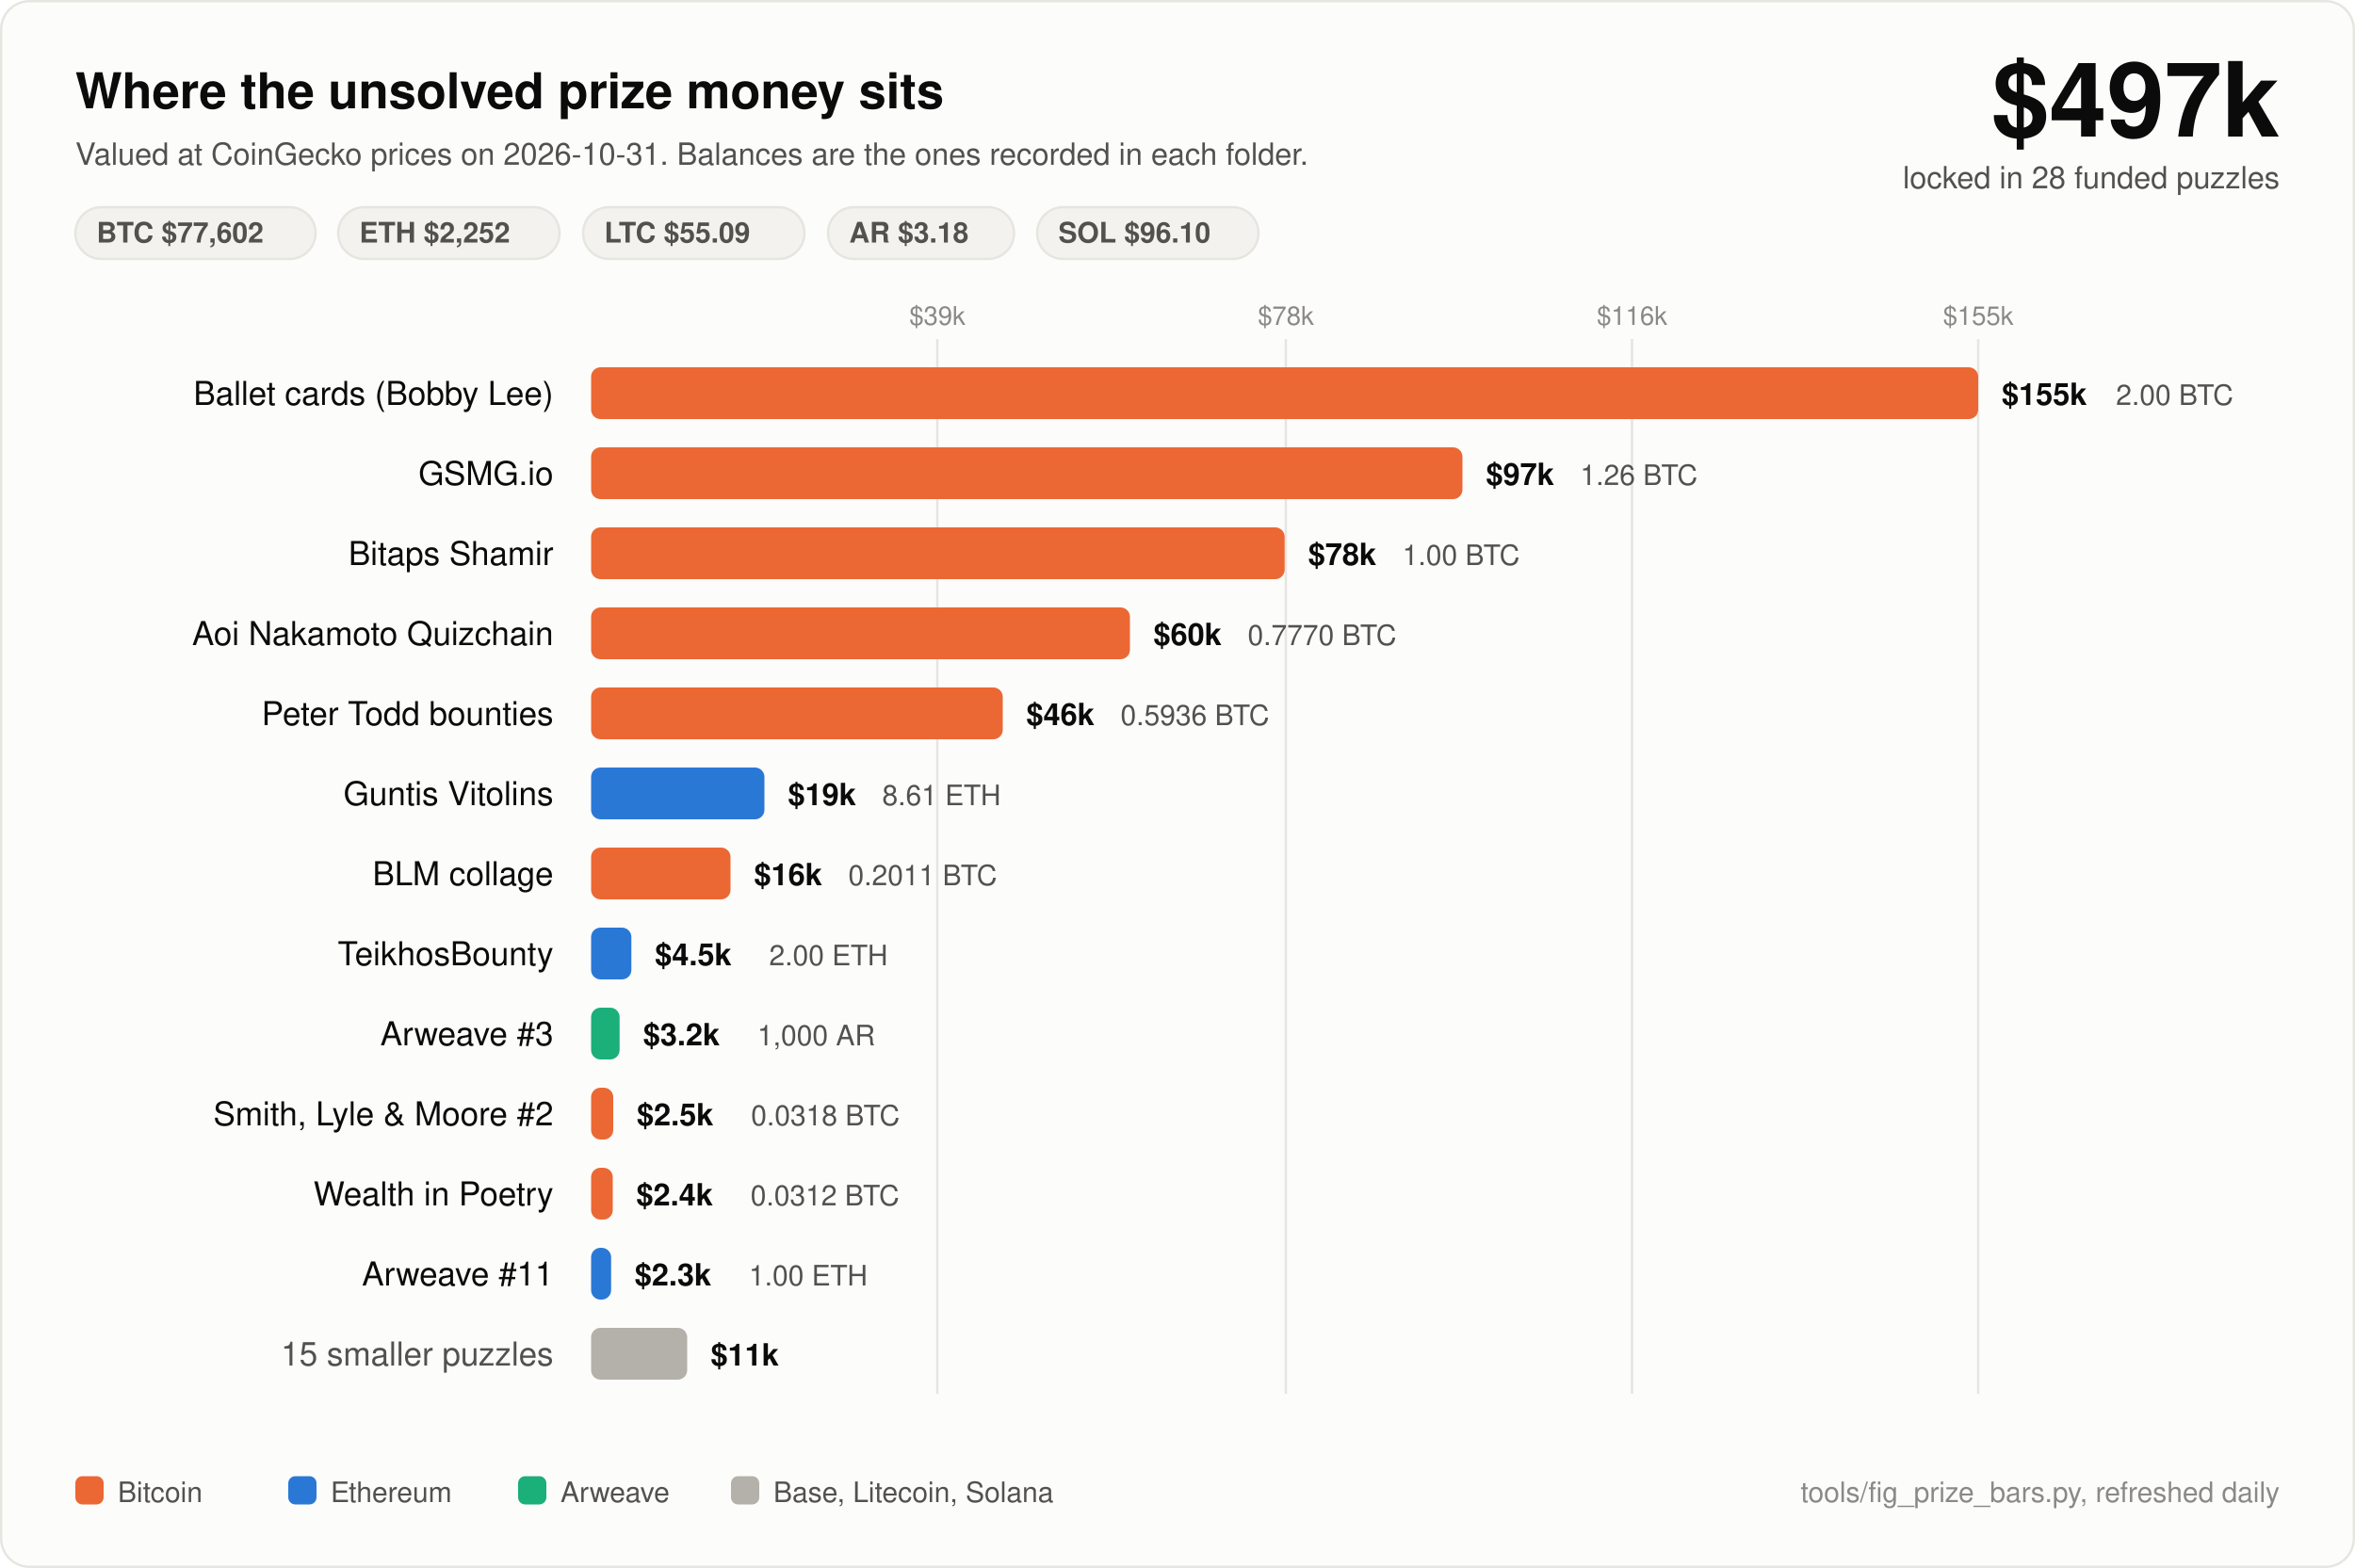
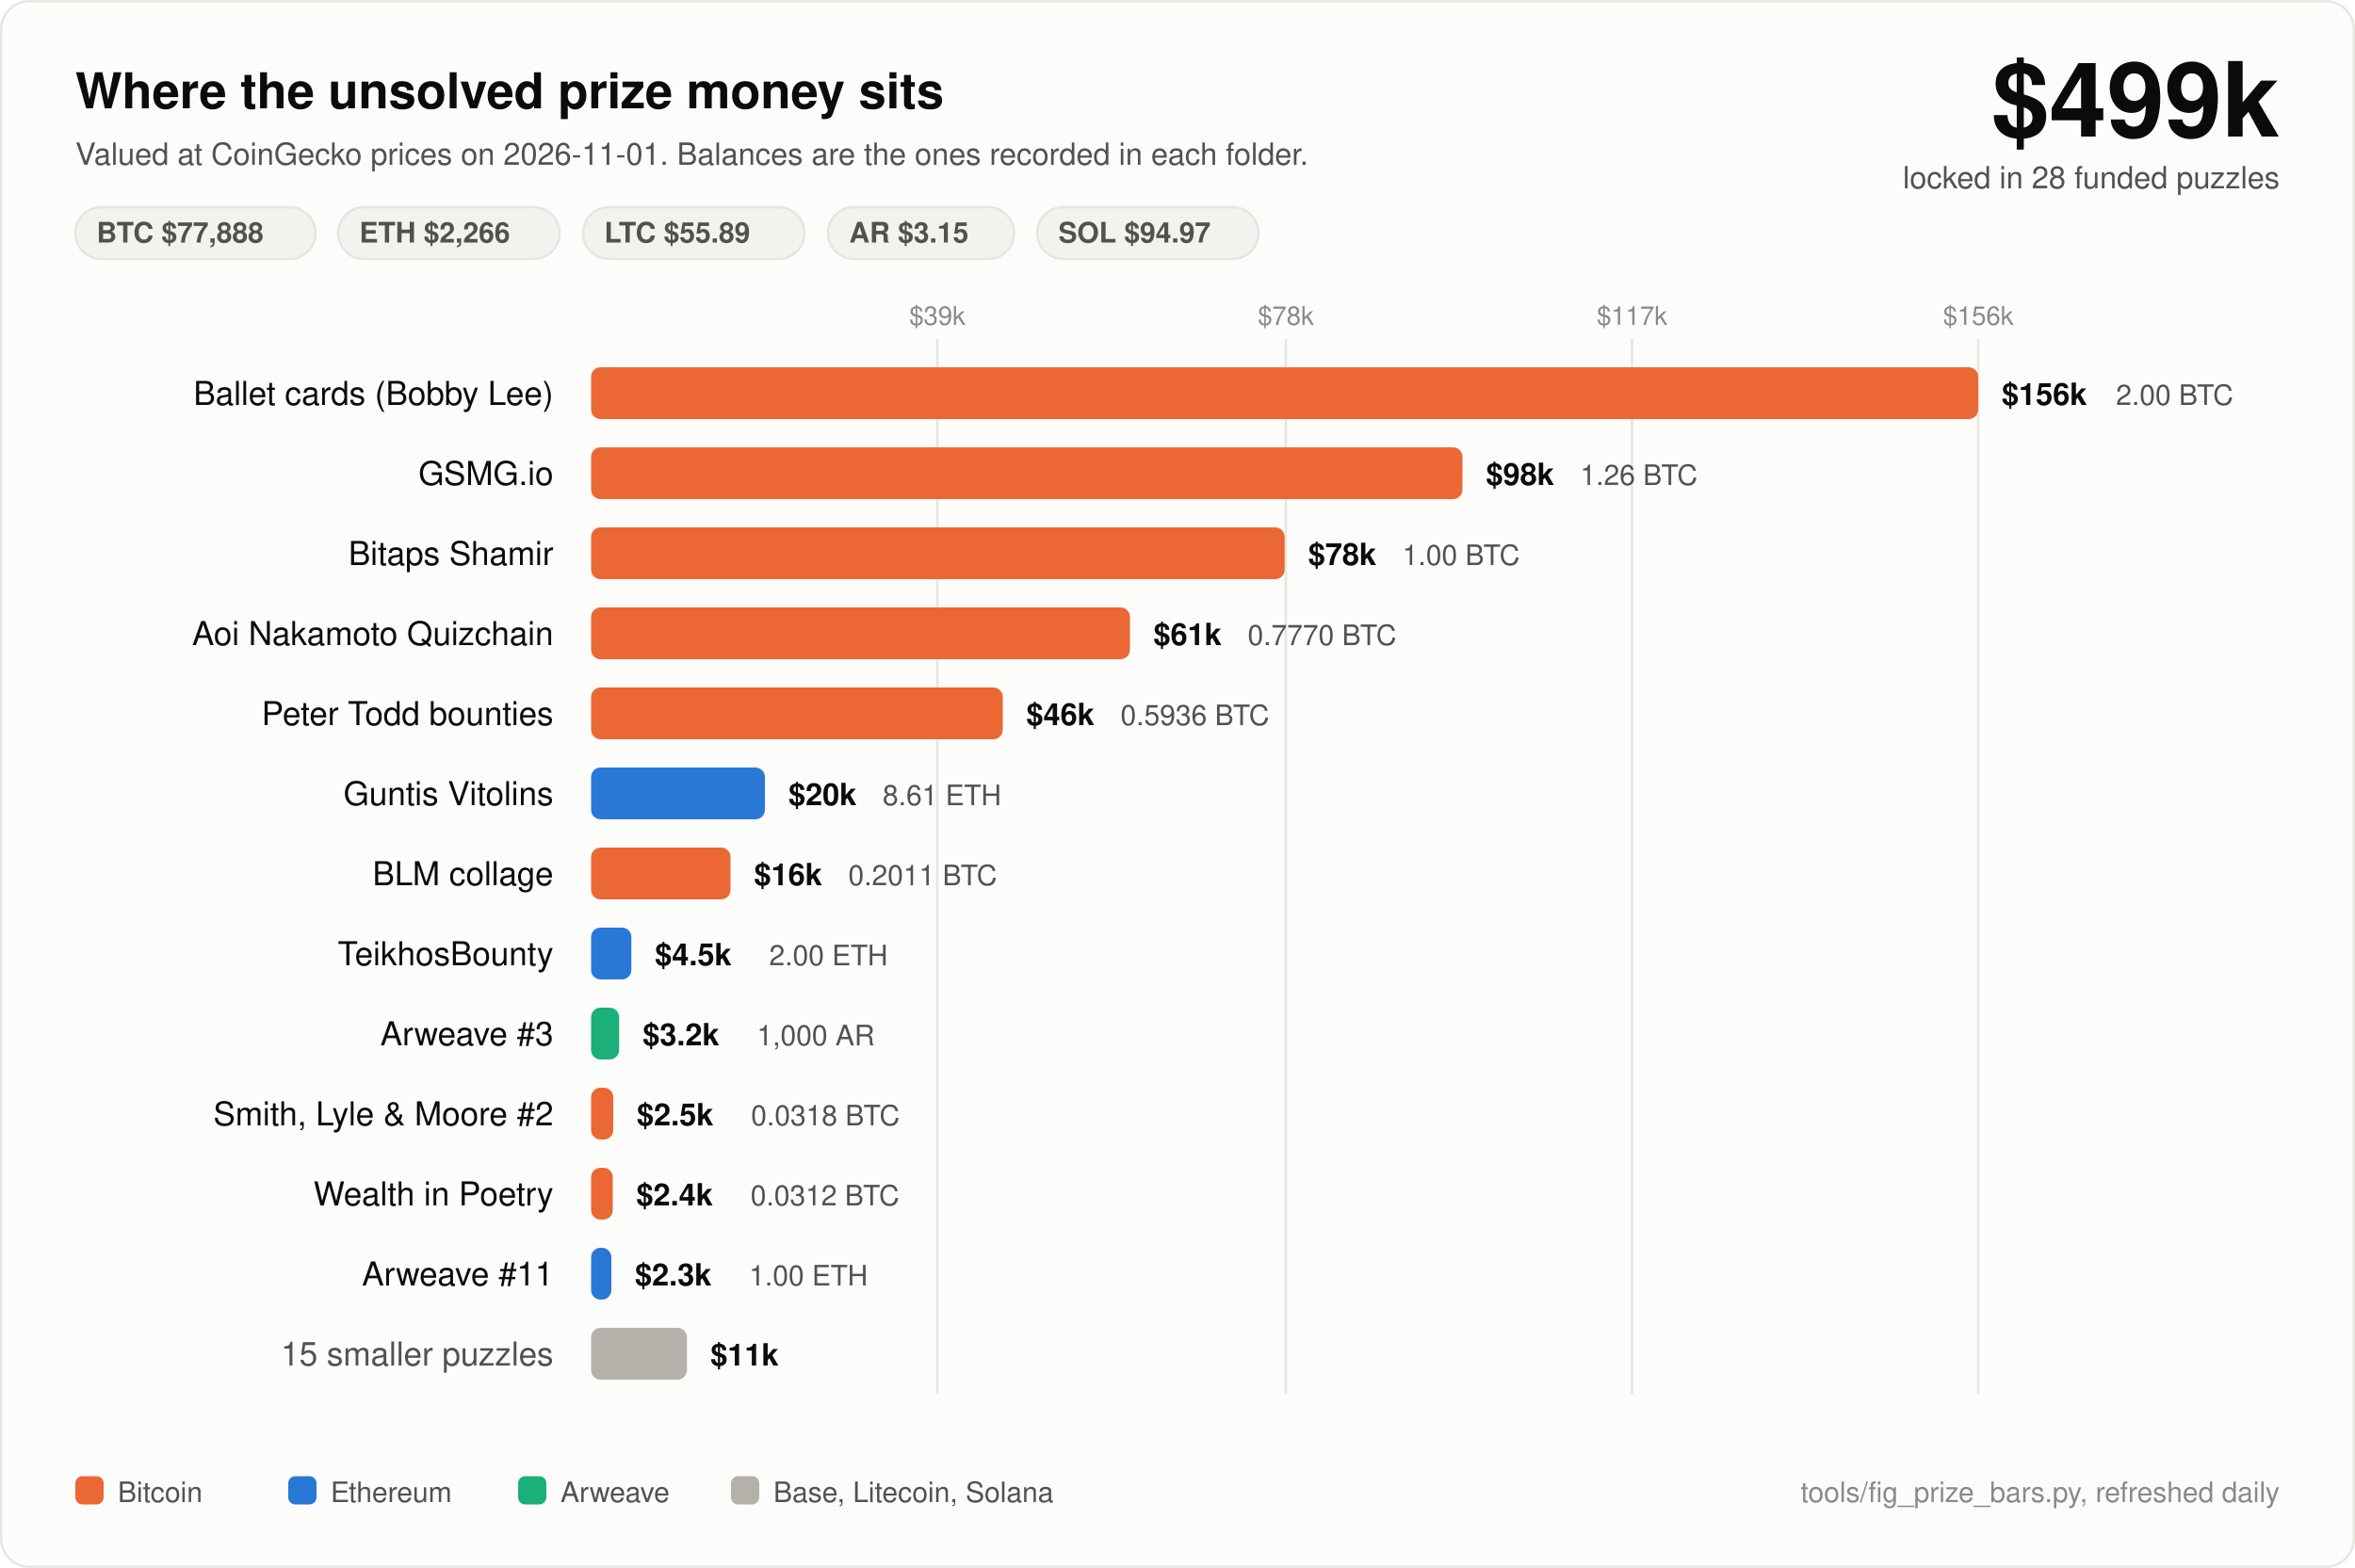
<svg xmlns="http://www.w3.org/2000/svg" width="1000" height="666" viewBox="0 0 1000 666" font-family="ui-sans-serif, -apple-system, Segoe UI, Helvetica, Arial, sans-serif">
  <rect x="0.5" y="0.5" width="999" height="665" rx="12" fill="#fcfcfb" stroke="#e6e5e0" />
  <text x="32" y="46" fill="#0b0b0b" font-size="21" font-weight="700">Where the unsolved prize money sits</text>
-   <text x="32" y="70" fill="#52514e" font-size="13">Valued at CoinGecko prices on 2026-10-31. Balances are the ones recorded in each folder.</text>
-   <text x="968" y="58" fill="#0b0b0b" font-size="44" font-weight="700" text-anchor="end">$497k</text>
+   <text x="32" y="70" fill="#52514e" font-size="13">Valued at CoinGecko prices on 2026-11-01. Balances are the ones recorded in each folder.</text>
+   <text x="968" y="58" fill="#0b0b0b" font-size="44" font-weight="700" text-anchor="end">$499k</text>
  <text x="968" y="80" fill="#52514e" font-size="13" text-anchor="end">locked in 28 funded puzzles</text>
  <rect x="32" y="88" width="102" height="22" rx="11" fill="#f3f2ee" stroke="#e6e5e0" />
-   <text x="41" y="103" fill="#52514e" font-size="12" font-weight="600">BTC $77,602</text>
+   <text x="41" y="103" fill="#52514e" font-size="12" font-weight="600">BTC $77,888</text>
  <rect x="143.6" y="88" width="94" height="22" rx="11" fill="#f3f2ee" stroke="#e6e5e0" />
-   <text x="152.6" y="103" fill="#52514e" font-size="12" font-weight="600">ETH $2,252</text>
+   <text x="152.6" y="103" fill="#52514e" font-size="12" font-weight="600">ETH $2,266</text>
  <rect x="247.6" y="88" width="94" height="22" rx="11" fill="#f3f2ee" stroke="#e6e5e0" />
-   <text x="256.6" y="103" fill="#52514e" font-size="12" font-weight="600">LTC $55.09</text>
+   <text x="256.6" y="103" fill="#52514e" font-size="12" font-weight="600">LTC $55.89</text>
  <rect x="351.6" y="88" width="79" height="22" rx="11" fill="#f3f2ee" stroke="#e6e5e0" />
-   <text x="360.6" y="103" fill="#52514e" font-size="12" font-weight="600">AR $3.18</text>
+   <text x="360.6" y="103" fill="#52514e" font-size="12" font-weight="600">AR $3.15</text>
  <rect x="440.4" y="88" width="94" height="22" rx="11" fill="#f3f2ee" stroke="#e6e5e0" />
-   <text x="449.4" y="103" fill="#52514e" font-size="12" font-weight="600">SOL $96.10</text>
+   <text x="449.4" y="103" fill="#52514e" font-size="12" font-weight="600">SOL $94.97</text>
  <line x1="398" y1="144" x2="398" y2="592" stroke="#e6e5e0" stroke-width="1" />
  <text x="398" y="138" fill="#8a8985" font-size="11" text-anchor="middle">$39k</text>
  <line x1="546" y1="144" x2="546" y2="592" stroke="#e6e5e0" stroke-width="1" />
  <text x="546" y="138" fill="#8a8985" font-size="11" text-anchor="middle">$78k</text>
  <line x1="693" y1="144" x2="693" y2="592" stroke="#e6e5e0" stroke-width="1" />
-   <text x="693" y="138" fill="#8a8985" font-size="11" text-anchor="middle">$116k</text>
+   <text x="693" y="138" fill="#8a8985" font-size="11" text-anchor="middle">$117k</text>
  <line x1="840" y1="144" x2="840" y2="592" stroke="#e6e5e0" stroke-width="1" />
-   <text x="840" y="138" fill="#8a8985" font-size="11" text-anchor="middle">$155k</text>
+   <text x="840" y="138" fill="#8a8985" font-size="11" text-anchor="middle">$156k</text>
  <text x="235" y="172" fill="#0b0b0b" font-size="14" text-anchor="end">Ballet cards (Bobby Lee)</text>
  <rect x="251" y="156" width="589.0" height="22" rx="4" fill="#eb6834" />
-   <text x="850.0" y="172" fill="#0b0b0b" font-size="13" font-weight="600">$155k</text>
+   <text x="850.0" y="172" fill="#0b0b0b" font-size="13" font-weight="600">$156k</text>
  <text x="898.5" y="172" fill="#52514e" font-size="12">2.00 BTC</text>
  <text x="235" y="206" fill="#0b0b0b" font-size="14" text-anchor="end">GSMG.io</text>
  <rect x="251" y="190" width="370.0" height="22" rx="4" fill="#eb6834" />
-   <text x="631.0" y="206" fill="#0b0b0b" font-size="13" font-weight="600">$97k</text>
+   <text x="631.0" y="206" fill="#0b0b0b" font-size="13" font-weight="600">$98k</text>
  <text x="671.0" y="206" fill="#52514e" font-size="12">1.26 BTC</text>
  <text x="235" y="240" fill="#0b0b0b" font-size="14" text-anchor="end">Bitaps Shamir</text>
  <rect x="251" y="224" width="294.5" height="22" rx="4" fill="#eb6834" />
  <text x="555.5" y="240" fill="#0b0b0b" font-size="13" font-weight="600">$78k</text>
  <text x="595.5" y="240" fill="#52514e" font-size="12">1.00 BTC</text>
  <text x="235" y="274" fill="#0b0b0b" font-size="14" text-anchor="end">Aoi Nakamoto Quizchain</text>
  <rect x="251" y="258" width="228.8" height="22" rx="4" fill="#eb6834" />
-   <text x="489.8" y="274" fill="#0b0b0b" font-size="13" font-weight="600">$60k</text>
+   <text x="489.8" y="274" fill="#0b0b0b" font-size="13" font-weight="600">$61k</text>
  <text x="529.8" y="274" fill="#52514e" font-size="12">0.7770 BTC</text>
  <text x="235" y="308" fill="#0b0b0b" font-size="14" text-anchor="end">Peter Todd bounties</text>
  <rect x="251" y="292" width="174.8" height="22" rx="4" fill="#eb6834" />
  <text x="435.8" y="308" fill="#0b0b0b" font-size="13" font-weight="600">$46k</text>
  <text x="475.8" y="308" fill="#52514e" font-size="12">0.5936 BTC</text>
  <text x="235" y="342" fill="#0b0b0b" font-size="14" text-anchor="end">Guntis Vitolins</text>
-   <rect x="251" y="326" width="73.6" height="22" rx="4" fill="#2a78d6" />
-   <text x="334.6" y="342" fill="#0b0b0b" font-size="13" font-weight="600">$19k</text>
-   <text x="374.6" y="342" fill="#52514e" font-size="12">8.61 ETH</text>
+   <rect x="251" y="326" width="73.8" height="22" rx="4" fill="#2a78d6" />
+   <text x="334.8" y="342" fill="#0b0b0b" font-size="13" font-weight="600">$20k</text>
+   <text x="374.8" y="342" fill="#52514e" font-size="12">8.61 ETH</text>
  <text x="235" y="376" fill="#0b0b0b" font-size="14" text-anchor="end">BLM collage</text>
  <rect x="251" y="360" width="59.2" height="22" rx="4" fill="#eb6834" />
  <text x="320.2" y="376" fill="#0b0b0b" font-size="13" font-weight="600">$16k</text>
  <text x="360.2" y="376" fill="#52514e" font-size="12">0.2011 BTC</text>
  <text x="235" y="410" fill="#0b0b0b" font-size="14" text-anchor="end">TeikhosBounty</text>
  <rect x="251" y="394" width="17.1" height="22" rx="4" fill="#2a78d6" />
  <text x="278.1" y="410" fill="#0b0b0b" font-size="13" font-weight="600">$4.5k</text>
  <text x="326.6" y="410" fill="#52514e" font-size="12">2.00 ETH</text>
  <text x="235" y="444" fill="#0b0b0b" font-size="14" text-anchor="end">Arweave #3</text>
-   <rect x="251" y="428" width="12.1" height="22" rx="4" fill="#1baf7a" />
-   <text x="273.1" y="444" fill="#0b0b0b" font-size="13" font-weight="600">$3.2k</text>
-   <text x="321.6" y="444" fill="#52514e" font-size="12">1,000 AR</text>
+   <rect x="251" y="428" width="11.9" height="22" rx="4" fill="#1baf7a" />
+   <text x="272.9" y="444" fill="#0b0b0b" font-size="13" font-weight="600">$3.2k</text>
+   <text x="321.4" y="444" fill="#52514e" font-size="12">1,000 AR</text>
  <text x="235" y="478" fill="#0b0b0b" font-size="14" text-anchor="end">Smith, Lyle &amp; Moore #2</text>
  <rect x="251" y="462" width="9.4" height="22" rx="4" fill="#eb6834" />
  <text x="270.4" y="478" fill="#0b0b0b" font-size="13" font-weight="600">$2.5k</text>
  <text x="318.9" y="478" fill="#52514e" font-size="12">0.0318 BTC</text>
  <text x="235" y="512" fill="#0b0b0b" font-size="14" text-anchor="end">Wealth in Poetry</text>
  <rect x="251" y="496" width="9.2" height="22" rx="4" fill="#eb6834" />
  <text x="270.2" y="512" fill="#0b0b0b" font-size="13" font-weight="600">$2.4k</text>
  <text x="318.7" y="512" fill="#52514e" font-size="12">0.0312 BTC</text>
  <text x="235" y="546" fill="#0b0b0b" font-size="14" text-anchor="end">Arweave #11</text>
-   <rect x="251" y="530" width="8.5" height="22" rx="4" fill="#2a78d6" />
-   <text x="269.5" y="546" fill="#0b0b0b" font-size="13" font-weight="600">$2.3k</text>
-   <text x="318.0" y="546" fill="#52514e" font-size="12">1.00 ETH</text>
+   <rect x="251" y="530" width="8.6" height="22" rx="4" fill="#2a78d6" />
+   <text x="269.6" y="546" fill="#0b0b0b" font-size="13" font-weight="600">$2.3k</text>
+   <text x="318.1" y="546" fill="#52514e" font-size="12">1.00 ETH</text>
  <text x="235" y="580" fill="#52514e" font-size="14" text-anchor="end">15 smaller puzzles</text>
-   <rect x="251" y="564" width="40.8" height="22" rx="4" fill="#b3b1aa" />
-   <text x="301.8" y="580" fill="#0b0b0b" font-size="13" font-weight="600">$11k</text>
+   <rect x="251" y="564" width="40.7" height="22" rx="4" fill="#b3b1aa" />
+   <text x="301.7" y="580" fill="#0b0b0b" font-size="13" font-weight="600">$11k</text>
  <rect x="32" y="627" width="12" height="12" rx="3" fill="#eb6834" />
  <text x="50" y="638" fill="#52514e" font-size="12">Bitcoin</text>
  <rect x="122.4" y="627" width="12" height="12" rx="3" fill="#2a78d6" />
  <text x="140.4" y="638" fill="#52514e" font-size="12">Ethereum</text>
  <rect x="220.0" y="627" width="12" height="12" rx="3" fill="#1baf7a" />
  <text x="238.0" y="638" fill="#52514e" font-size="12">Arweave</text>
  <rect x="310.4" y="627" width="12" height="12" rx="3" fill="#b3b1aa" />
  <text x="328.4" y="638" fill="#52514e" font-size="12">Base, Litecoin, Solana</text>
  <text x="968" y="638" fill="#8a8985" font-size="12" text-anchor="end">tools/fig_prize_bars.py, refreshed daily</text>
</svg>
